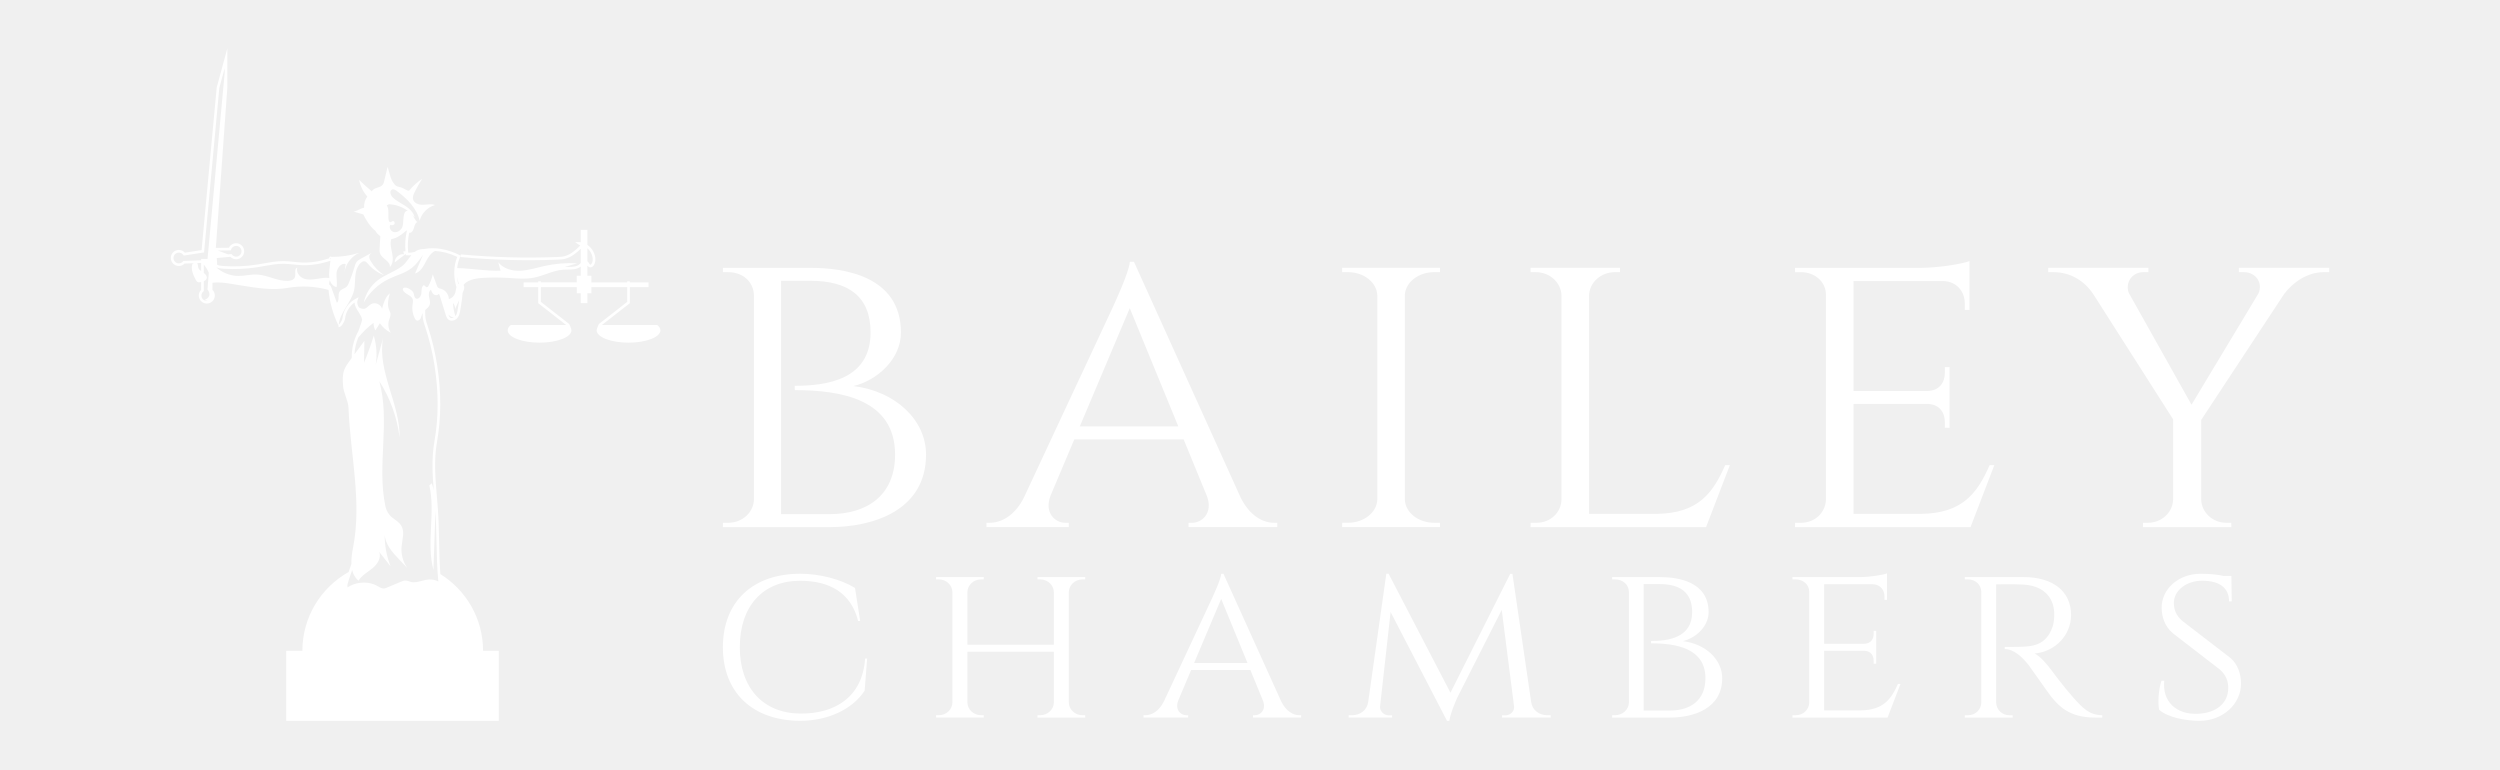
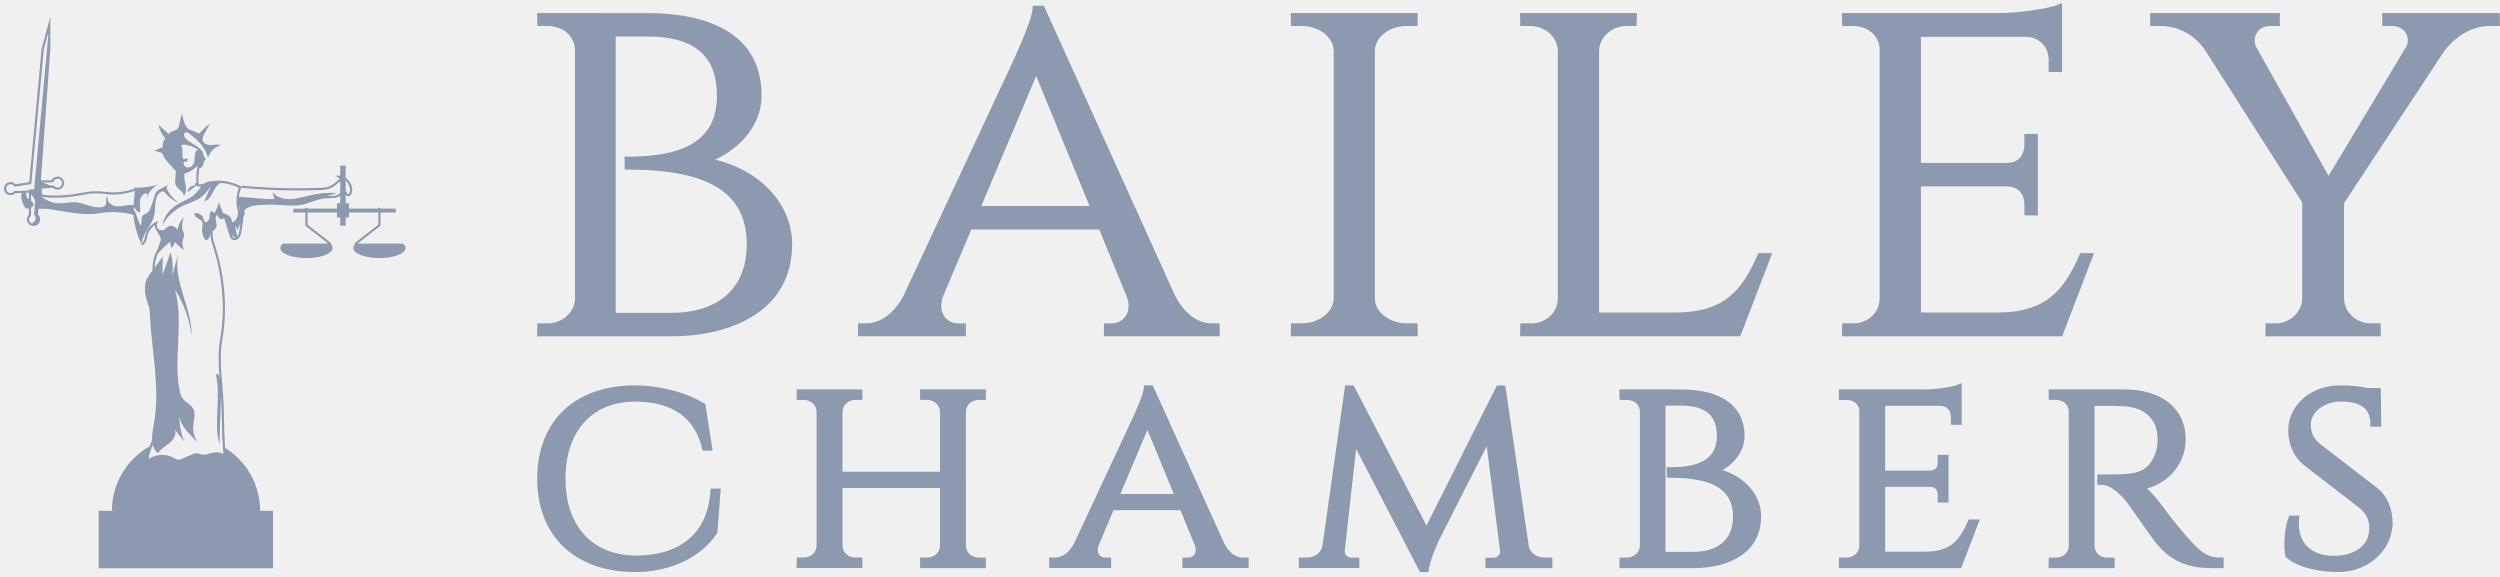
- <svg xmlns="http://www.w3.org/2000/svg" version="1.1" id="Layer_1" x="0px" y="0px" width="325px" height="100px" viewBox="0 0 325 100" enable-background="new 0 0 325 100" xml:space="preserve">
+ <svg xmlns="http://www.w3.org/2000/svg" version="1.1" id="Layer_1" x="0px" y="0px" width="325px" height="75px" viewBox="0 12.5 325 75" enable-background="new 0 12.5 325 75" xml:space="preserve">
  <g>
-     <path fill="#FFFFFF" d="M85.445,42.25H78.25l3.63-2.836v-2.09h2.425v-0.615H81.88V36.57h-0.346v0.139h-4.656v-0.86H76.36v-1.324   c0.074,0.101,0.169,0.194,0.316,0.223c0.299,0.059,0.519-0.205,0.616-0.447c0.222-0.551,0.103-1.243-0.317-1.853   c-0.174-0.252-0.386-0.462-0.615-0.623v-1.938h-0.863v1.598c-0.059-0.006-0.118-0.012-0.176-0.01l-0.565,0.011l0.675,0.437   c-0.559,0.555-1.24,1.185-2.057,1.386c-0.323,0.079-0.672,0.093-0.979,0.104c-4.15,0.16-8.351,0.045-12.485-0.341l-0.032,0.344   c4.149,0.387,8.365,0.502,12.53,0.342c0.324-0.013,0.692-0.026,1.049-0.114c0.818-0.201,1.484-0.765,2.041-1.304v1.847   c-0.011,0.012-0.022,0.023-0.033,0.034l-0.084,0.087c-0.39,0.389-0.989,0.393-1.623,0.397c-0.119,0.001-0.234,0.005-0.35,0.008   c0.54-0.16,1.08-0.321,1.621-0.482c-1.435-0.08-2.881,0.039-4.283,0.354c-1.036,0.232-2.058,0.571-3.119,0.614   c-1.061,0.042-2.206-0.271-2.857-1.108c0.102,0.365,0.203,0.73,0.304,1.096c-1.909,0.069-3.761-0.297-5.644-0.338   c0.06-0.51,0.19-1.003,0.393-1.46l0.066-0.15l-0.146-0.074c-1.552-0.791-3.216-1.066-4.627-0.792   c-0.337-0.001-0.671,0.053-1.003,0.239c-0.067,0.037-0.126,0.084-0.188,0.13c-0.277,0.082-0.568,0.122-0.858,0.11   c-0.098-0.856-0.05-1.74,0.125-2.587c0.094,0.011,0.191-0.003,0.269-0.054c0.229-0.15,0.308-0.442,0.382-0.706   c0.074-0.264,0.185-0.554,0.437-0.662c-0.155,0.066-0.385-0.484-0.679-0.921c0.106,0.11,0.206,0.226,0.299,0.347   c-0.129-0.651-0.661-1.146-1.217-1.508c-0.557-0.362-1.173-0.648-1.644-1.117c-0.281-0.279-0.449-0.842-0.086-1   c0.218-0.096,0.459,0.051,0.649,0.194c1.323,0.995,2.598,2.244,2.948,3.862c0.25-0.969,1.043-1.778,2.007-2.048   c-0.5-0.183-1.051-0.042-1.583-0.031s-1.164-0.204-1.283-0.723c-0.069-0.302,0.061-0.61,0.196-0.889c0.296-0.61,0.63-1.201,1-1.77   c-0.645,0.433-1.225,0.962-1.715,1.563c-0.346-0.025-0.7-0.354-1.036-0.438c-0.638-0.157-0.724-0.165-1.076-0.72   c-0.353-0.555-0.433-1.252-0.67-1.954c-0.15,0.622-0.301,1.245-0.452,1.868c-0.038,0.155-0.078,0.315-0.172,0.444   c-0.338,0.465-1.212,0.349-1.422,0.884c-0.568-0.483-1.123-0.984-1.661-1.501c0.158,0.8,0.53,1.557,1.068,2.169   c-0.31,0.412-0.461,0.941-0.415,1.455c-0.535,0.075-0.836,0.424-1.372,0.498c0.42,0.122,0.84,0.244,1.261,0.365   c0.374,0.765,0.905,1.611,1.588,2.149c0.114,0.253,0.348,0.487,0.63,0.675c-0.031,0.512-0.062,1.022-0.092,1.534   c-0.015,0.243-0.028,0.494,0.057,0.722c0.266,0.709,1.398,1.032,1.269,1.778c0.45-0.448,0.429-1.178,0.306-1.801   c-0.121-0.611-0.306-1.253-0.117-1.844c0.767-0.111,1.414-0.64,2.006-1.149c-0.007,0.041-0.001,0.079,0.011,0.114   c-0.192,0.857-0.249,1.753-0.171,2.63c-0.096-0.025-0.201-0.021-0.29,0.024l0.098,0.351c-0.605-0.104-1.232,0.446-1.209,1.061   c0.476-0.366,0.953-0.731,1.429-1.097c0,0.005,0,0.011,0.001,0.016l0.018,0.138l0.139,0.012c0.191,0.017,0.384,0.009,0.575-0.012   c-0.398,0.476-0.723,1.063-1.235,1.447c-0.961,0.721-2.159,1.074-3.116,1.801c-0.933,0.707-1.597,1.762-1.832,2.908   c0.737-1.322,1.89-2.408,3.254-3.065c1.002-0.483,2.127-0.749,3.001-1.438c0.588-0.465,1.023-1.091,1.448-1.708   c-0.346,0.813-0.692,1.628-1.039,2.442c0.711-0.211,1.099-0.952,1.442-1.61c0.274-0.525,0.64-1.081,1.151-1.323   c0.94,0.05,1.934,0.305,2.894,0.771c-0.485,1.2-0.519,2.606-0.105,3.928c-0.076,0.246-0.081,0.512-0.161,0.758   c-0.124,0.381-0.442,0.692-0.826,0.809c0.003-0.588-0.411-1.154-0.972-1.329c-0.161-0.051-0.342-0.078-0.456-0.201   c-0.063-0.069-0.096-0.159-0.129-0.247c-0.178-0.485-0.355-0.971-0.533-1.456c-0.123,0.573-0.339,1.125-0.629,1.634   c-0.07,0.009-0.135,0.023-0.195,0.043c-0.112-0.092-0.225-0.184-0.337-0.276c-0.331,0.214-0.29,0.694-0.324,1.087   s-0.412,0.858-0.738,0.637c-0.235-0.16-0.176-0.524-0.309-0.775c-0.068-0.129-0.187-0.224-0.301-0.314   c-0.811-0.641-1.54-0.187-0.647,0.444c0.329,0.232,0.768,0.397,0.881,0.784c0.062,0.21,0.006,0.434-0.026,0.649   c-0.091,0.6,0.002,1.226,0.263,1.773c0.064,0.136,0.152,0.277,0.295,0.321c0.203,0.063,0.41-0.106,0.501-0.299   c0.091-0.191,0.113-0.411,0.206-0.602c0.009-0.019,0.022-0.035,0.033-0.053c0.004,0.262,0.016,0.527,0.062,0.792   c0.054,0.308,0.152,0.604,0.248,0.89l0.026,0.077c0.549,1.655,0.962,3.368,1.228,5.09c0.536,3.469,0.528,6.688-0.025,9.843   c-0.368,2.102-0.258,4.23-0.09,6.31c-0.063-0.302-0.14-0.6-0.243-0.893l-0.326,0.272c0.823,3.591-0.418,7.437,0.535,10.994   c0.074-2.164,0.148-4.329,0.223-6.493c0.013-0.39,0.026-0.781,0.03-1.173c0.032,0.463,0.06,0.927,0.077,1.389   c0.029,0.813,0.045,1.628,0.062,2.441c0.036,1.749,0.072,3.555,0.241,5.334c-0.363-0.183-0.771-0.271-1.178-0.254   c-0.347,0.015-0.686,0.104-1.014,0.19c-0.486,0.127-0.946,0.248-1.387,0.125c-0.064-0.017-0.127-0.04-0.19-0.062   c-0.147-0.054-0.301-0.107-0.473-0.113c-0.242-0.008-0.459,0.087-0.637,0.161l-1.923,0.807c-0.375,0.157-0.644,0.007-1.016-0.202   c-0.175-0.098-0.373-0.209-0.599-0.29c-1.101-0.395-2.405-0.232-3.384,0.41c-0.061-0.26,0.032-0.577,0.128-0.863l0.474-1.397   c0.125,0.545,0.377,1.03,0.828,1.392c0.415-0.707,1.189-1.104,1.822-1.625c0.633-0.52,1.174-1.364,0.865-2.123   c0.493,0.627,0.985,1.252,1.478,1.878c-0.525-1.324-0.786-2.753-0.764-4.177c0.046,1.299,0.999,2.363,1.897,3.303   c0.343,0.359,0.687,0.719,1.031,1.078c-0.553-0.794-0.818-1.784-0.736-2.749c0.077-0.91,0.437-1.893-0.01-2.69   c-0.273-0.488-0.79-0.776-1.228-1.125c-0.438-0.349-0.736-0.866-0.854-1.414c-1.145-5.339,0.655-11.036-0.803-16.298   c1.416,2.212,2.326,4.745,2.642,7.353c0.078-4.402-2.92-8.591-2.158-12.927c-0.32,1.117-0.632,2.355-0.952,3.474   c0.204-1.271,0.119-2.586-0.247-3.82c-0.367,1.196-0.792,2.375-1.272,3.53c0.017-0.947,0.034-1.896,0.051-2.843   c-0.43,0.582-0.859,1.164-1.289,1.746c0.037-0.745,0.201-1.483,0.489-2.173c0.582-0.717,1.25-1.362,1.988-1.916   c0.002,0.34,0.081,0.678,0.229,0.983c0.211-0.305,0.409-0.617,0.594-0.938c0.359,0.526,0.855,0.959,1.426,1.242   c-0.309-0.462-0.402-1.062-0.249-1.595c0.088-0.306,0.254-0.609,0.201-0.923c-0.029-0.168-0.119-0.319-0.184-0.477   c-0.277-0.674-0.085-1.438,0.109-2.141c-0.591,0.487-0.822,1.274-1.021,2.014c-0.146-0.565-0.876-0.889-1.394-0.617   c-0.283,0.148-0.48,0.429-0.765,0.575c-0.255,0.13-0.622,0.015-0.849-0.128c-0.176-0.314-0.279-0.61-0.175-0.92l0.139-0.41   l-0.384,0.202c-0.954,0.505-1.613,1.486-1.72,2.56c-0.022,0.221-0.348,0.758-0.465,0.789l-0.027,0.17   c0.072-1.705,1.652-2.988,2.014-4.656c0.138-0.633,0.092-1.291,0.165-1.935c0.073-0.645,0.299-1.321,0.829-1.694   c0.082-0.058,0.172-0.108,0.271-0.115c0.23-0.018,0.407,0.188,0.556,0.364c0.557,0.659,1.288,1.17,2.098,1.465   c-0.713-0.462-1.317-1.091-1.751-1.821C48.093,33.776,47.99,33.57,48,33.353c0.009-0.185,0.127-0.372,0.295-0.429l-0.131,0.024   c-0.398,0.218-0.797,0.435-1.195,0.651c-0.22,0.12-0.446,0.244-0.6,0.441c-0.15,0.193-0.217,0.437-0.285,0.671   c-0.205,0.71-0.452,1.408-0.74,2.09c-0.065,0.154-0.135,0.312-0.25,0.434c-0.264,0.278-0.724,0.329-0.938,0.646   c-0.293,0.436,0.03,1.14-0.357,1.493c-0.241-0.665-0.483-1.331-0.724-1.997c-0.057-0.155-0.148-0.332-0.287-0.393   c0-0.192,0.025-0.383,0.08-0.567c0.133,0.427,0.451,0.817,0.886,0.906c0.125-0.61-0.063-1.244,0.001-1.863   c0.063-0.62,0.578-1.297,1.181-1.142c-0.052,0.366-0.104,0.732-0.155,1.098c0.151-1.104,0.911-2.107,1.933-2.553   c-1.167,0.363-2.39,0.54-3.611,0.531c-0.008-0.004-0.015-0.01-0.023-0.013c-0.022-0.009-0.045-0.013-0.067-0.015   c0.004-0.035,0.008-0.069,0.012-0.104l-0.042,0.104c-0.068,0.001-0.132,0.025-0.174,0.074l-0.012,0.14   c-1.224,0.404-2.409,0.587-3.517,0.547c-0.362-0.013-0.732-0.051-1.089-0.088c-0.443-0.045-0.9-0.093-1.357-0.095h-0.038   c-0.846,0-1.688,0.151-2.501,0.298c-0.287,0.052-0.573,0.104-0.859,0.148c-1.429,0.226-2.886,0.292-4.331,0.199   c-0.297-0.02-0.604-0.052-0.873-0.162l-0.05-0.883l1.766-0.16c0.197,0.206,0.466,0.322,0.75,0.322c0.576,0,1.045-0.468,1.045-1.044   s-0.469-1.045-1.045-1.045c-0.401,0-0.764,0.232-0.937,0.59l-1.701,0.019l1.494-20.848v-5.09l-1.381,5.074l-1.966,21.149   l-2.173,0.336c-0.197-0.226-0.483-0.357-0.784-0.357c-0.576,0-1.045,0.47-1.045,1.045c0,0.577,0.469,1.045,1.045,1.045   c0.281,0,0.548-0.115,0.745-0.317l1.049-0.041l-0.038,0.07h0.019c0.009-0.023,0.018-0.048,0.028-0.07l0.086-0.004   c-0.014,0.021-0.021,0.046-0.018,0.074h-0.096c-0.26,0.662,0.079,1.437,0.423,2.084c0.053,0.099,0.109,0.202,0.203,0.265   c0.144,0.096,0.328,0.068,0.499,0.024v1.014c-0.198,0.196-0.31,0.461-0.31,0.737c0,0.576,0.469,1.045,1.045,1.045   s1.044-0.469,1.044-1.045c0-0.276-0.112-0.541-0.31-0.737v-0.918c0.879-0.121,1.792,0.029,2.676,0.178   c0.157,0.026,0.314,0.052,0.47,0.077l0.673,0.107c1.956,0.318,3.979,0.647,5.933,0.306c1.766-0.309,3.612-0.219,5.339,0.258   c0.146,1.619,0.592,3.211,1.312,4.668l-0.027,0.17c0.097,0.016,0.195-0.016,0.294-0.093c0.276-0.213,0.546-0.768,0.569-1.002   c0.082-0.828,0.554-1.618,1.233-2.101c0.012,0.431,0.264,0.826,0.51,1.211c0.21,0.329,0.421,0.668,0.475,1.016   c-0.026,0.161-0.078,0.322-0.132,0.477c-0.118,0.338-0.235,0.675-0.353,1.012c-0.022,0.041-0.045,0.081-0.067,0.122   c-0.553,1.031-0.822,2.2-0.795,3.366c-0.077,0.104-0.154,0.208-0.23,0.313c-0.293,0.396-0.59,0.802-0.758,1.267   c-0.23,0.64-0.196,1.341-0.146,2.02c0.077,1.02,0.673,1.906,0.712,2.928c0.234,6.026,1.755,12.121,0.605,18.041   c-0.136,0.702-0.256,1.476-0.23,2.202l-0.358,1.056c-3.586,2.011-6.014,5.842-6.014,10.245h-2.1v9.104h27.634v-9.104h-2.044   c0-4.213-2.222-7.901-5.553-9.974c-0.104-1.468-0.137-2.946-0.166-4.388c-0.017-0.815-0.033-1.632-0.063-2.446   c-0.039-1.067-0.13-2.145-0.219-3.185c-0.2-2.35-0.407-4.779,0.009-7.15c0.56-3.192,0.568-6.448,0.026-9.955   c-0.269-1.74-0.687-3.473-1.242-5.146l-0.025-0.077c-0.092-0.273-0.187-0.558-0.235-0.84c-0.056-0.317-0.057-0.652-0.059-0.977   l0-0.155c0.238-0.215,0.498-0.413,0.592-0.712c0.102-0.324-0.022-0.67-0.088-1.004c-0.066-0.333-0.041-0.743,0.247-0.924   c0.083,0.222,0.175,0.456,0.363,0.601c0.189,0.144,0.506,0.145,0.627-0.06c0.036,0.021,0.068,0.045,0.101,0.069   c0.025,0.066,0.049,0.135,0.07,0.203l0.757,2.44c0.06,0.192,0.141,0.455,0.353,0.621c0.35,0.274,0.877,0.125,1.148-0.187   c0.259-0.297,0.338-0.688,0.392-1.032c0.025-0.158,0.051-0.316,0.077-0.475c0.096-0.575,0.191-1.165,0.219-1.762   c0.006-0.012,0.011-0.024,0.017-0.036c0.104-0.222,0.211-0.453,0.206-0.697c-0.002-0.111-0.037-0.224-0.094-0.319   c0.424-0.537,1.241-0.837,2.486-0.911c1.057-0.063,2.127-0.063,3.183-0.003c0.187,0.01,0.374,0.022,0.561,0.035   c0.924,0.062,1.879,0.125,2.812-0.044c0.596-0.107,1.174-0.309,1.734-0.503c0.759-0.264,1.477-0.514,2.241-0.555   c0.157-0.009,0.32-0.01,0.483-0.011c0.62-0.005,1.257-0.015,1.737-0.393v1.192h-0.518v0.86h-4.664V36.57H69.97v0.139h-1.9v0.615   h1.9v2.09l3.63,2.836h-7.195c-0.259,0.209-0.408,0.443-0.408,0.69c0,0.888,1.856,1.606,4.146,1.606   c2.289,0,4.145-0.719,4.145-1.606c0-0.247-0.301-0.827-0.301-0.827l-3.671-2.868v-1.921h4.664v0.798h0.518v1.288h0.863v-1.288   h0.519v-0.798h4.656v1.921l-3.671,2.868c0,0-0.301,0.58-0.301,0.827c0,0.888,1.856,1.606,4.146,1.606   c2.289,0,4.145-0.719,4.145-1.606C85.852,42.693,85.703,42.459,85.445,42.25 M50.091,31.011c0.095,0.03,0.189,0.053,0.281,0.069   C50.277,31.077,50.18,31.053,50.091,31.011 M52.786,27.462c-0.492,0.264-0.243,1.662-0.527,2.152   c-0.209,0.361-0.623,0.634-1.033,0.559c-0.411-0.074-0.71-0.593-0.481-0.942c0.176,0.072,0.409,0.059,0.522-0.095   c0.114-0.153-0.011-0.434-0.199-0.397c-0.121,0.023-0.209,0.158-0.333,0.148c-0.119-0.01-0.181-0.144-0.204-0.261   c-0.131-0.641,0.112-1.43-0.257-1.919c0.137-0.099,0.267-0.158,0.374-0.152c0.854,0.046,1.684,0.359,2.373,0.864   C52.944,27.408,52.866,27.419,52.786,27.462 M42.964,33.575l0.023,0.02c-0.004,0.038-0.008,0.075-0.013,0.112   c-0.005,0-0.01,0.001-0.015-0.001c-0.036-0.014-0.063-0.048-0.073-0.087L42.964,33.575z M33.489,34.733   c0.289-0.045,0.578-0.098,0.867-0.149c0.811-0.146,1.654-0.299,2.476-0.293c0.44,0.003,0.889,0.049,1.324,0.094   c0.363,0.037,0.739,0.076,1.112,0.09c1.168,0.04,2.406-0.152,3.686-0.58c-0.04,0.354-0.08,0.706-0.121,1.06   c-0.044,0.394-0.082,0.796-0.022,1.185c-0.531-0.079-1.077,0.027-1.61,0.115c-0.584,0.097-1.204,0.165-1.751-0.059   c-0.548-0.225-0.98-0.838-0.803-1.402c-0.449,0.13-0.14,0.84-0.321,1.271c-0.133,0.316-0.523,0.429-0.866,0.446   c-1.382,0.068-2.669-0.758-4.051-0.822c-0.799-0.037-1.59,0.183-2.39,0.183c-0.949,0-1.872-0.328-2.632-0.89   c-0.091-0.067-0.177-0.144-0.261-0.223c0.308,0.122,0.64,0.158,0.958,0.179C30.553,35.03,32.035,34.963,33.489,34.733    M36.975,37.137c-0.204,0.027-0.409,0.049-0.615,0.063C36.565,37.178,36.771,37.157,36.975,37.137 M30,32.553l0.04-0.115   c0.098-0.282,0.362-0.472,0.658-0.472c0.386,0,0.7,0.313,0.7,0.699s-0.314,0.699-0.7,0.699c-0.211,0-0.409-0.097-0.544-0.266   l-0.058-0.073l-0.45,0.041l-1.324-0.495L30,32.553z M23.832,33.926l-0.049,0.059c-0.135,0.161-0.329,0.253-0.533,0.253   c-0.386,0-0.699-0.313-0.699-0.699s0.313-0.699,0.699-0.699c0.226,0,0.439,0.111,0.57,0.297l0.062,0.088l2.645-0.408l1.985-21.389   l0.697-2.556v0.582l-2.23,24.208h-0.83v0.175L23.832,33.926z M25.781,34.81c-0.063-0.188-0.027-0.408-0.129-0.579   c-0.006-0.011-0.018-0.02-0.028-0.028l0.525-0.021v1.063C25.987,35.129,25.842,34.996,25.781,34.81 M26.185,38.419   c0-0.202,0.09-0.396,0.249-0.53l0.061-0.052v-1.281c0.167-0.072,0.313-0.176,0.368-0.343c0.092-0.279-0.126-0.555-0.368-0.733   v-1.082c0.257,0.31,0.489,0.676,0.649,1.057l-0.171,2.177c0.752,0.982-0.393,1.36-0.393,1.36c0.175,0.067,0.317,0.101,0.439,0.113   c-0.044,0.009-0.089,0.014-0.136,0.014C26.499,39.118,26.185,38.805,26.185,38.419 M59.648,36.885   c-0.024,0.016-0.047,0.032-0.07,0.051c-0.081-0.314-0.134-0.631-0.162-0.948c0.042,0.235,0.102,0.471,0.158,0.692   C59.592,36.748,59.614,36.822,59.648,36.885 M58.507,41.275c-0.102-0.079-0.159-0.216-0.211-0.376   c0.187,0.208,0.438,0.356,0.7,0.377C58.835,41.36,58.642,41.381,58.507,41.275 M59.571,39.799   c-0.026,0.158-0.052,0.317-0.078,0.477c-0.044,0.283-0.11,0.6-0.289,0.825c-0.186-0.552-0.294-1.129-0.313-1.711   c0.192,0.209,0.29,0.504,0.259,0.786c0.181-0.384,0.362-0.769,0.543-1.152C59.657,39.278,59.615,39.536,59.571,39.799    M76.69,32.644c0.349,0.506,0.457,1.091,0.281,1.527c-0.052,0.128-0.152,0.25-0.231,0.236c-0.056-0.01-0.104-0.082-0.171-0.19   c-0.054-0.085-0.118-0.184-0.209-0.258v-1.692C76.479,32.376,76.592,32.501,76.69,32.644" />
+     <path fill="#8D99AE" d="M52.387,44.167h-5.901l2.978-2.326v-1.714h1.988v-0.505h-1.988v-0.113h-0.283v0.113h-3.819v-0.705h-0.426   v-1.085c0.061,0.082,0.138,0.157,0.259,0.182c0.245,0.049,0.425-0.168,0.505-0.366c0.182-0.452,0.084-1.02-0.26-1.52   c-0.143-0.207-0.316-0.38-0.504-0.513v-1.588h-0.707v1.311c-0.048-0.006-0.097-0.01-0.145-0.009l-0.464,0.009l0.554,0.359   c-0.458,0.455-1.017,0.971-1.687,1.136c-0.265,0.065-0.551,0.077-0.804,0.086c-3.404,0.131-6.849,0.037-10.239-0.279l-0.027,0.281   c3.403,0.317,6.861,0.412,10.277,0.281c0.265-0.011,0.567-0.022,0.861-0.093c0.67-0.165,1.217-0.63,1.673-1.07v1.515   c-0.009,0.009-0.018,0.019-0.027,0.027l-0.069,0.072c-0.318,0.318-0.811,0.322-1.331,0.325c-0.098,0-0.191,0.004-0.287,0.007   c0.443-0.133,0.885-0.263,1.329-0.396c-1.177-0.064-2.363,0.032-3.512,0.291c-0.85,0.189-1.688,0.469-2.558,0.505   c-0.872,0.034-1.811-0.224-2.344-0.91c0.084,0.3,0.167,0.598,0.25,0.899c-1.565,0.057-3.085-0.243-4.629-0.277   c0.05-0.419,0.157-0.823,0.323-1.198l0.053-0.122l-0.12-0.061c-1.272-0.649-2.637-0.873-3.793-0.65   c-0.278,0-0.552,0.044-0.824,0.196c-0.055,0.03-0.103,0.069-0.154,0.106c-0.227,0.068-0.466,0.101-0.704,0.09   c-0.08-0.701-0.041-1.427,0.102-2.12c0.079,0.008,0.157-0.004,0.221-0.046c0.188-0.124,0.253-0.361,0.314-0.578   c0.061-0.217,0.151-0.454,0.357-0.543c-0.126,0.054-0.315-0.396-0.557-0.755c0.087,0.09,0.169,0.185,0.245,0.285   c-0.106-0.535-0.542-0.941-0.998-1.239c-0.457-0.296-0.962-0.529-1.348-0.914c-0.23-0.229-0.368-0.691-0.07-0.821   c0.178-0.079,0.375,0.042,0.531,0.16c1.085,0.814,2.131,1.84,2.418,3.167c0.205-0.796,0.854-1.458,1.646-1.68   c-0.41-0.15-0.862-0.035-1.299-0.025c-0.437,0.009-0.955-0.168-1.052-0.593c-0.058-0.248,0.05-0.501,0.16-0.73   c0.243-0.5,0.517-0.984,0.82-1.451c-0.529,0.355-1.004,0.789-1.405,1.282c-0.285-0.02-0.574-0.29-0.85-0.358   c-0.523-0.13-0.594-0.136-0.883-0.591c-0.289-0.455-0.354-1.027-0.549-1.604c-0.123,0.511-0.247,1.022-0.371,1.533   c-0.031,0.126-0.064,0.258-0.141,0.363c-0.277,0.381-0.994,0.287-1.167,0.726c-0.465-0.397-0.921-0.808-1.361-1.231   c0.129,0.656,0.435,1.276,0.876,1.779c-0.255,0.338-0.378,0.771-0.34,1.193c-0.44,0.061-0.686,0.348-1.125,0.408   c0.345,0.1,0.688,0.2,1.034,0.299c0.307,0.627,0.743,1.321,1.303,1.764c0.093,0.206,0.285,0.398,0.516,0.553   c-0.025,0.42-0.05,0.838-0.075,1.259c-0.012,0.198-0.022,0.405,0.048,0.592c0.217,0.581,1.146,0.847,1.04,1.458   c0.37-0.366,0.353-0.966,0.251-1.478c-0.1-0.499-0.251-1.027-0.095-1.512c0.628-0.092,1.159-0.525,1.645-0.942   c-0.006,0.033-0.001,0.066,0.008,0.093c-0.157,0.704-0.203,1.438-0.14,2.157c-0.078-0.021-0.164-0.018-0.237,0.021l0.081,0.288   c-0.496-0.086-1.01,0.366-0.992,0.869c0.391-0.3,0.782-0.601,1.173-0.9c0,0.004,0,0.011,0.001,0.014l0.015,0.113l0.113,0.01   c0.158,0.014,0.316,0.007,0.472-0.01c-0.326,0.39-0.592,0.873-1.013,1.188c-0.788,0.591-1.77,0.881-2.555,1.478   c-0.765,0.578-1.31,1.445-1.502,2.384c0.604-1.084,1.55-1.975,2.668-2.514c0.822-0.396,1.745-0.613,2.461-1.18   c0.482-0.381,0.839-0.895,1.188-1.4c-0.286,0.668-0.568,1.335-0.852,2.003c0.582-0.173,0.901-0.781,1.181-1.32   c0.226-0.432,0.525-0.886,0.945-1.084c0.771,0.04,1.586,0.249,2.374,0.632c-0.398,0.982-0.425,2.137-0.087,3.221   c-0.062,0.202-0.066,0.419-0.131,0.621c-0.102,0.313-0.363,0.568-0.678,0.664c0.002-0.481-0.337-0.946-0.796-1.09   c-0.133-0.04-0.28-0.063-0.375-0.164c-0.052-0.058-0.078-0.131-0.105-0.203c-0.146-0.398-0.292-0.796-0.438-1.194   c-0.101,0.471-0.278,0.923-0.516,1.34c-0.058,0.008-0.11,0.019-0.161,0.036c-0.091-0.076-0.184-0.152-0.275-0.228   c-0.272,0.176-0.238,0.569-0.267,0.894c-0.027,0.321-0.337,0.701-0.605,0.521c-0.193-0.131-0.145-0.431-0.253-0.636   c-0.056-0.106-0.153-0.184-0.247-0.259c-0.665-0.524-1.264-0.153-0.532,0.365c0.27,0.19,0.631,0.326,0.724,0.643   c0.05,0.173,0.005,0.356-0.021,0.532c-0.075,0.492,0.001,1.007,0.215,1.454c0.052,0.112,0.124,0.228,0.241,0.264   c0.167,0.053,0.336-0.088,0.411-0.246c0.075-0.156,0.092-0.336,0.168-0.493c0.009-0.016,0.019-0.029,0.027-0.043   c0.004,0.214,0.015,0.432,0.051,0.649c0.044,0.252,0.125,0.496,0.203,0.729l0.022,0.064c0.45,1.356,0.789,2.761,1.007,4.174   c0.439,2.845,0.433,5.485-0.021,8.071c-0.301,1.725-0.212,3.471-0.073,5.176c-0.053-0.246-0.114-0.491-0.2-0.732l-0.268,0.225   c0.675,2.944-0.342,6.099,0.439,9.016c0.061-1.774,0.122-3.55,0.182-5.324c0.012-0.32,0.021-0.641,0.025-0.963   c0.026,0.38,0.05,0.76,0.063,1.139c0.025,0.668,0.037,1.336,0.052,2.002c0.028,1.436,0.059,2.916,0.196,4.375   c-0.297-0.15-0.631-0.222-0.965-0.207c-0.285,0.013-0.562,0.084-0.832,0.154c-0.398,0.104-0.776,0.204-1.137,0.103   c-0.052-0.014-0.104-0.031-0.156-0.051c-0.121-0.044-0.247-0.087-0.389-0.092c-0.197-0.007-0.377,0.071-0.522,0.131l-1.577,0.662   c-0.308,0.13-0.528,0.006-0.833-0.165c-0.144-0.08-0.307-0.171-0.492-0.237c-0.902-0.325-1.972-0.19-2.775,0.335   c-0.05-0.213,0.026-0.473,0.104-0.708l0.39-1.146c0.103,0.447,0.309,0.846,0.679,1.143c0.34-0.58,0.975-0.905,1.494-1.332   c0.52-0.428,0.962-1.119,0.709-1.741c0.404,0.514,0.808,1.025,1.212,1.539c-0.431-1.086-0.646-2.257-0.626-3.425   c0.037,1.064,0.819,1.938,1.556,2.708c0.282,0.295,0.563,0.59,0.845,0.884c-0.453-0.651-0.67-1.463-0.603-2.254   c0.062-0.747,0.358-1.552-0.009-2.206c-0.224-0.4-0.648-0.637-1.007-0.924c-0.359-0.285-0.604-0.709-0.7-1.158   c-0.939-4.381,0.537-9.052-0.659-13.368c1.162,1.814,1.908,3.892,2.167,6.031c0.063-3.611-2.395-7.047-1.77-10.603   c-0.263,0.915-0.518,1.933-0.781,2.849c0.168-1.042,0.098-2.12-0.203-3.132c-0.301,0.98-0.649,1.947-1.044,2.895   c0.015-0.776,0.029-1.556,0.043-2.331c-0.353,0.476-0.705,0.954-1.058,1.432c0.031-0.61,0.166-1.216,0.4-1.781   c0.478-0.588,1.026-1.118,1.631-1.57c0.002,0.277,0.066,0.554,0.189,0.806c0.172-0.252,0.334-0.507,0.486-0.77   c0.295,0.43,0.702,0.786,1.17,1.018c-0.253-0.38-0.33-0.871-0.203-1.308c0.071-0.252,0.208-0.501,0.164-0.757   c-0.024-0.139-0.098-0.263-0.15-0.393c-0.229-0.553-0.07-1.179,0.088-1.756c-0.484,0.399-0.674,1.045-0.836,1.653   c-0.121-0.465-0.718-0.73-1.144-0.507c-0.233,0.121-0.394,0.352-0.627,0.472c-0.209,0.105-0.51,0.012-0.695-0.106   c-0.146-0.257-0.229-0.498-0.146-0.753l0.115-0.337l-0.315,0.165c-0.782,0.415-1.322,1.22-1.411,2.1   c-0.017,0.182-0.284,0.622-0.38,0.647l-0.023,0.14c0.06-1.397,1.355-2.45,1.652-3.817c0.113-0.521,0.075-1.06,0.135-1.588   c0.06-0.529,0.245-1.084,0.68-1.389c0.067-0.048,0.142-0.09,0.222-0.095c0.189-0.016,0.334,0.154,0.455,0.298   c0.458,0.541,1.057,0.96,1.721,1.202c-0.584-0.379-1.081-0.896-1.436-1.495c-0.093-0.155-0.177-0.324-0.169-0.502   c0.007-0.151,0.105-0.306,0.241-0.353l-0.107,0.021c-0.327,0.18-0.654,0.356-0.98,0.535c-0.18,0.098-0.366,0.198-0.491,0.361   c-0.124,0.157-0.179,0.357-0.234,0.551c-0.168,0.582-0.371,1.153-0.607,1.713c-0.053,0.127-0.111,0.256-0.206,0.355   c-0.216,0.23-0.593,0.271-0.769,0.53c-0.241,0.357,0.024,0.936-0.293,1.225c-0.198-0.546-0.396-1.092-0.594-1.639   c-0.046-0.125-0.121-0.271-0.235-0.321c0-0.157,0.021-0.314,0.067-0.465c0.108,0.35,0.369,0.67,0.726,0.743   c0.102-0.501-0.052-1.021,0.001-1.529c0.051-0.507,0.473-1.063,0.967-0.936c-0.041,0.3-0.084,0.6-0.126,0.9   c0.125-0.904,0.747-1.729,1.585-2.093c-0.957,0.296-1.96,0.441-2.962,0.435c-0.006-0.003-0.012-0.009-0.018-0.01   c-0.019-0.008-0.037-0.012-0.056-0.013c0.003-0.029,0.007-0.058,0.009-0.086l-0.034,0.086c-0.055,0-0.108,0.02-0.141,0.06   l-0.011,0.115c-1.003,0.332-1.975,0.481-2.884,0.449c-0.296-0.011-0.601-0.042-0.893-0.072c-0.364-0.037-0.738-0.078-1.113-0.078   h-0.032c-0.693,0-1.385,0.123-2.05,0.244c-0.236,0.043-0.471,0.086-0.705,0.122c-1.172,0.185-2.367,0.238-3.552,0.162   c-0.244-0.017-0.496-0.042-0.717-0.133l-0.041-0.724l1.449-0.132c0.16,0.169,0.381,0.265,0.616,0.265   c0.472,0,0.856-0.385,0.856-0.855c0-0.474-0.385-0.857-0.856-0.857c-0.33,0-0.628,0.189-0.77,0.484l-1.395,0.015l1.226-17.099   v-4.175l-1.133,4.161L3.803,36.179l-1.782,0.276c-0.162-0.187-0.397-0.293-0.643-0.293c-0.473,0-0.857,0.385-0.857,0.856   c0,0.473,0.384,0.857,0.857,0.857c0.23,0,0.449-0.094,0.611-0.26l0.86-0.033L2.817,37.64h0.016c0.008-0.019,0.016-0.04,0.024-0.057   l0.07-0.005c-0.011,0.018-0.017,0.038-0.014,0.062h-0.08c-0.212,0.542,0.065,1.179,0.348,1.71c0.043,0.08,0.089,0.165,0.166,0.217   c0.119,0.078,0.27,0.056,0.41,0.02v0.832c-0.163,0.16-0.254,0.378-0.254,0.604c0,0.473,0.384,0.856,0.857,0.856   s0.855-0.384,0.855-0.856c0-0.227-0.091-0.444-0.253-0.604v-0.753c0.72-0.099,1.469,0.023,2.194,0.146   c0.129,0.021,0.258,0.041,0.385,0.063l0.553,0.087c1.604,0.262,3.263,0.531,4.866,0.251c1.449-0.253,2.962-0.18,4.378,0.214   c0.12,1.327,0.486,2.632,1.076,3.827l-0.021,0.14c0.08,0.013,0.159-0.013,0.242-0.078c0.226-0.175,0.448-0.628,0.465-0.821   c0.068-0.679,0.455-1.325,1.012-1.723c0.011,0.354,0.216,0.678,0.418,0.993c0.172,0.271,0.346,0.549,0.39,0.834   c-0.021,0.132-0.064,0.264-0.108,0.391c-0.096,0.277-0.193,0.555-0.291,0.831c-0.017,0.033-0.037,0.065-0.054,0.1   c-0.453,0.845-0.674,1.804-0.653,2.76c-0.063,0.085-0.125,0.17-0.188,0.257c-0.24,0.325-0.483,0.658-0.622,1.039   c-0.189,0.524-0.161,1.101-0.12,1.657c0.063,0.836,0.551,1.563,0.583,2.4c0.192,4.943,1.439,9.941,0.497,14.796   c-0.112,0.578-0.209,1.212-0.189,1.809l-0.293,0.864c-2.941,1.65-4.932,4.791-4.932,8.404h-1.722v7.466h22.664v-7.466h-1.675   c0-3.456-1.822-6.48-4.555-8.182c-0.085-1.203-0.113-2.416-0.137-3.599c-0.014-0.669-0.026-1.339-0.051-2.007   c-0.032-0.874-0.107-1.759-0.18-2.611c-0.164-1.929-0.334-3.92,0.008-5.864c0.46-2.619,0.465-5.288,0.021-8.164   c-0.222-1.427-0.563-2.849-1.019-4.22l-0.021-0.064c-0.075-0.224-0.153-0.457-0.193-0.689c-0.046-0.26-0.046-0.534-0.049-0.802   v-0.126c0.196-0.176,0.409-0.339,0.486-0.584c0.084-0.267-0.018-0.55-0.073-0.824c-0.053-0.272-0.033-0.608,0.204-0.757   c0.067,0.182,0.144,0.375,0.297,0.493c0.156,0.118,0.415,0.119,0.515-0.05c0.03,0.018,0.056,0.037,0.083,0.057   c0.021,0.054,0.041,0.111,0.058,0.167l0.62,2.001c0.05,0.157,0.117,0.373,0.29,0.509c0.287,0.227,0.719,0.103,0.941-0.154   c0.213-0.241,0.277-0.563,0.322-0.846c0.021-0.13,0.042-0.259,0.063-0.39c0.079-0.471,0.156-0.954,0.18-1.445   c0.004-0.009,0.008-0.019,0.013-0.028c0.087-0.183,0.174-0.371,0.17-0.571c-0.002-0.092-0.031-0.185-0.077-0.263   c0.347-0.439,1.017-0.687,2.04-0.747c0.866-0.051,1.743-0.051,2.61-0.001c0.153,0.007,0.306,0.017,0.46,0.028   c0.758,0.05,1.541,0.102,2.306-0.037c0.489-0.089,0.962-0.252,1.423-0.413c0.623-0.216,1.211-0.421,1.837-0.455   c0.13-0.008,0.263-0.008,0.397-0.008c0.509-0.005,1.03-0.012,1.425-0.323v0.979h-0.426v0.705h-3.825v-0.11h-0.283v0.113h-1.558   v0.505h1.558v1.714l2.977,2.326h-5.901c-0.212,0.171-0.334,0.363-0.334,0.565c0,0.729,1.521,1.316,3.4,1.316   c1.876,0,3.399-0.589,3.399-1.316c0-0.202-0.247-0.678-0.247-0.678l-3.011-2.354v-1.574h3.825v0.653h0.426v1.057h0.707V40.78h0.427   v-0.653h3.819v1.574l-3.011,2.354c0,0-0.247,0.476-0.247,0.678c0,0.729,1.523,1.316,3.4,1.316c1.878,0,3.399-0.589,3.399-1.316   C52.721,44.53,52.599,44.338,52.387,44.167 M23.392,34.948c0.077,0.024,0.154,0.044,0.23,0.058   C23.544,35.003,23.465,34.982,23.392,34.948 M25.602,32.038c-0.403,0.217-0.199,1.362-0.432,1.766   c-0.171,0.295-0.511,0.52-0.847,0.458c-0.338-0.062-0.583-0.486-0.395-0.772c0.145,0.06,0.335,0.048,0.428-0.078   c0.094-0.126-0.008-0.356-0.163-0.325c-0.1,0.019-0.172,0.128-0.273,0.12c-0.098-0.007-0.148-0.118-0.167-0.213   c-0.107-0.526,0.091-1.175-0.21-1.574c0.113-0.081,0.219-0.13,0.307-0.125c0.7,0.039,1.381,0.295,1.945,0.709   C25.731,31.993,25.668,32.003,25.602,32.038 M17.547,37.052l0.018,0.016c-0.003,0.032-0.006,0.063-0.011,0.093   c-0.003,0-0.007,0.001-0.012-0.001c-0.03-0.013-0.053-0.039-0.06-0.071L17.547,37.052z M9.775,38.001   c0.237-0.037,0.474-0.08,0.71-0.121c0.666-0.121,1.357-0.245,2.031-0.24c0.361,0.002,0.73,0.04,1.085,0.076   c0.299,0.03,0.608,0.063,0.913,0.073c0.958,0.034,1.973-0.123,3.023-0.476c-0.033,0.291-0.065,0.58-0.1,0.87   c-0.035,0.323-0.066,0.652-0.018,0.972c-0.436-0.065-0.883,0.021-1.32,0.094c-0.479,0.081-0.988,0.136-1.436-0.048   c-0.45-0.185-0.804-0.688-0.659-1.149c-0.368,0.105-0.114,0.688-0.262,1.042c-0.11,0.26-0.43,0.353-0.71,0.366   c-1.134,0.057-2.189-0.621-3.323-0.674c-0.656-0.031-1.304,0.149-1.96,0.149c-0.778,0-1.535-0.27-2.16-0.73   c-0.074-0.055-0.144-0.118-0.212-0.183c0.252,0.101,0.524,0.13,0.786,0.146C7.367,38.246,8.583,38.189,9.775,38.001 M12.635,39.974   c-0.167,0.021-0.336,0.039-0.505,0.051C12.299,40.007,12.467,39.99,12.635,39.974 M6.914,36.213l0.032-0.094   c0.081-0.23,0.297-0.388,0.541-0.388c0.316,0,0.573,0.258,0.573,0.574s-0.257,0.573-0.573,0.573c-0.175,0-0.337-0.079-0.447-0.219   l-0.048-0.06l-0.369,0.034l-1.086-0.407L6.914,36.213z M1.855,37.34l-0.04,0.048c-0.111,0.133-0.27,0.207-0.437,0.207   c-0.317,0-0.574-0.257-0.574-0.572c0-0.317,0.257-0.574,0.574-0.574c0.184,0,0.359,0.092,0.467,0.243l0.051,0.073l2.169-0.336   l1.628-17.541l0.572-2.097v0.479L4.436,37.123H3.756v0.144L1.855,37.34z M3.453,38.064c-0.051-0.154-0.021-0.333-0.106-0.476   c-0.005-0.008-0.014-0.015-0.022-0.022l0.43-0.018v0.872C3.622,38.326,3.503,38.217,3.453,38.064 M3.785,41.024   c0-0.165,0.074-0.325,0.205-0.436l0.05-0.042v-1.051c0.137-0.059,0.257-0.145,0.302-0.281c0.076-0.229-0.104-0.455-0.302-0.6   v-0.888c0.21,0.254,0.401,0.553,0.532,0.866l-0.14,1.785c0.616,0.806-0.322,1.116-0.322,1.116c0.143,0.055,0.259,0.082,0.359,0.093   C4.433,41.595,4.396,41.6,4.358,41.6C4.043,41.599,3.785,41.342,3.785,41.024 M31.229,39.767c-0.019,0.012-0.038,0.026-0.056,0.042   c-0.067-0.258-0.111-0.519-0.133-0.777c0.034,0.192,0.083,0.386,0.129,0.567C31.184,39.653,31.201,39.716,31.229,39.767    M30.294,43.367c-0.083-0.065-0.13-0.178-0.172-0.31c0.151,0.173,0.359,0.293,0.574,0.31   C30.564,43.435,30.404,43.453,30.294,43.367 M31.166,42.157c-0.02,0.129-0.042,0.261-0.063,0.39   c-0.036,0.232-0.09,0.493-0.238,0.679c-0.152-0.455-0.24-0.928-0.257-1.404c0.158,0.172,0.238,0.414,0.213,0.645   c0.148-0.315,0.297-0.631,0.444-0.945C31.238,41.729,31.203,41.94,31.166,42.157 M45.206,36.289   c0.288,0.414,0.375,0.894,0.232,1.252c-0.043,0.104-0.126,0.203-0.189,0.193c-0.047-0.009-0.087-0.068-0.142-0.156   c-0.044-0.07-0.096-0.15-0.171-0.211V35.98C45.034,36.067,45.127,36.172,45.206,36.289" />
    <g>
-       <g>
-         <path fill="#FFFFFF" d="M105.435,34.824c4.036,0,11.687,0.939,11.687,8.406c0,3.468-3.098,6.222-6.175,6.958     c5.441,0.664,9.439,4.391,9.439,8.905c0,7.326-6.972,9.432-12.506,9.432H93.975l0.009-0.562h0.664     c1.89,0,3.313-1.367,3.365-3.031V38.396c-0.058-1.82-1.479-3.016-3.365-3.016h-0.663l-0.009-0.559L105.435,34.824z      M107.842,66.839c4.839,0,8.518-2.392,8.518-7.746c0-7.175-6.986-8.376-13.037-8.376l-0.013-0.563     c4.088,0,9.864-0.757,9.864-6.929c0-4.705-2.891-6.721-7.813-6.721h-3.82V66.84L107.842,66.839z" />
-         <path fill="#FFFFFF" d="M161.287,64.687c1.146,2.31,2.835,3.273,4.336,3.273h0.424v0.562h-11.538v-0.556h0.446     c1.281,0,2.721-1.219,1.985-3.372l-3.069-7.476h-14.21l-3.093,7.32c-0.858,2.249,0.619,3.528,1.93,3.528h0.446v0.556h-10.703     V67.96h0.445c1.495,0,3.252-0.954,4.404-3.244l11.63-24.898c-0.016,0,2.046-4.316,2.162-5.785h0.533L161.287,64.687z      M153.18,55.435l-6.311-15.373l-6.495,15.373H153.18z" />
-         <path fill="#FFFFFF" d="M174.474,68.521l0.011-0.562h0.75c2.089,0,3.775-1.355,3.817-3.041V38.423     c-0.042-1.687-1.73-3.045-3.821-3.045h-0.749l-0.01-0.561h12.725v0.561h-0.757c-2.042,0-3.709,1.305-3.81,2.945v26.639     c0.066,1.666,1.749,2.998,3.813,2.998h0.749l0.012,0.562H174.474z" />
-         <path fill="#FFFFFF" d="M224.886,60.465l-3.096,8.058h-22.819l0.01-0.563h0.771c1.813,0,3.175-1.324,3.242-2.981V38.424     c-0.036-1.687-1.521-3.045-3.356-3.045h-0.662l-0.008-0.562h11.637l-0.009,0.562h-0.662c-1.829,0-3.315,1.354-3.354,3.037v28.387     h8.79c5.392-0.074,7.313-2.705,8.907-6.339H224.886z" />
-         <path fill="#FFFFFF" d="M256.17,68.526h-22.82l0.01-0.563h0.771c1.813,0,3.175-1.325,3.242-2.982V38.323     c0-1.675-1.418-2.941-3.244-2.941h-0.771l-0.011-0.562h16.41c2.259-0.016,5.298-0.5,6.274-0.88v6.356l-0.61-0.007v-0.864     c0-1.575-1.107-2.854-2.816-2.887h-11.647v14.291h9.596c1.56-0.032,2.277-1.086,2.277-2.385V47.73l0.611-0.008v7.891     l-0.611-0.006v-0.713c0-1.262-0.679-2.294-2.146-2.381h-9.728v14.291h8.783c5.397-0.073,7.318-2.705,8.914-6.34h0.609     L256.17,68.526z" />
-         <path fill="#FFFFFF" d="M302.795,34.818v0.562h-0.713c-2.14,0-4.05,1.359-5.156,2.857l-10.772,16.355v10.324     c0.032,1.688,1.48,3.044,3.266,3.044h0.646l0.007,0.563h-11.49l0.008-0.563h0.645c1.786,0,3.233-1.356,3.269-3.044V54.514     l-10.403-16.31c-1.146-1.719-2.997-2.824-5.14-2.824h-0.693v-0.562h13.025v0.562h-0.643c-1.513,0-2.387,1.383-1.919,2.68     l8.164,14.553l8.719-14.493c0.579-1.394-0.386-2.74-1.918-2.74h-0.644v-0.562L302.795,34.818z" />
-       </g>
-       <g>
-         <path fill="#FFFFFF" d="M112.728,85.612l-0.323,4.17c-1.583,2.433-4.786,3.925-8.385,3.925c-6.167-0.029-10.045-3.66-10.045-9.56     c0-5.925,3.882-9.559,10.045-9.559c2.537,0,5.252,0.7,7.13,1.843l0.673,4.301h-0.267c-0.933-3.731-3.774-5.231-7.549-5.231     c-4.821,0-7.832,3.287-7.832,8.647c0,5.265,3.015,8.573,7.855,8.616c4.539,0.041,8.102-2.162,8.43-7.148L112.728,85.612z" />
-         <path fill="#FFFFFF" d="M134.872,93.282l0.004-0.304h0.35c0.961,0,1.743-0.723,1.773-1.627v-6.626h-11.235v6.625     c0.03,0.903,0.812,1.628,1.773,1.628h0.349l0.004,0.304h-6.202l0.004-0.304h0.35c0.969,0,1.754-0.736,1.773-1.648V76.971     c-0.018-0.915-0.804-1.65-1.774-1.65h-0.35l-0.004-0.305h6.203l-0.003,0.305h-0.351c-0.951,0-1.728,0.708-1.771,1.6v6.893h11.234     v-6.842c-0.017-0.915-0.805-1.65-1.773-1.65h-0.35l-0.004-0.305h6.203l-0.004,0.305h-0.35c-0.95,0-1.725,0.706-1.773,1.596     v14.442c0.035,0.899,0.815,1.62,1.774,1.62h0.35l0.004,0.304H134.872z" />
-         <path fill="#FFFFFF" d="M166.568,91.204c0.621,1.252,1.537,1.774,2.35,1.774h0.229v0.304h-6.254v-0.301h0.242     c0.695,0,1.476-0.662,1.077-1.827l-1.663-4.053h-7.702l-1.676,3.969c-0.465,1.219,0.335,1.911,1.046,1.911h0.242v0.301h-5.801     v-0.303h0.242c0.81,0,1.762-0.52,2.387-1.759l6.303-13.494c-0.009,0,1.108-2.339,1.171-3.136h0.288L166.568,91.204z      M162.174,86.189l-3.42-8.33l-3.52,8.33H162.174z" />
-         <path fill="#FFFFFF" d="M199.058,91.309c0.17,1.055,1.073,1.67,2.078,1.67h0.455v0.304h-6.325v-0.288h0.445     c0.618-0.001,1.2-0.52,1.115-1.178l-1.601-12.53l-5.734,11.314c0,0-0.872,1.849-1.083,3.108h-0.298l-7.332-14.146l-1.367,12.253     c-0.069,0.631,0.499,1.176,1.115,1.178h0.445v0.288h-5.646v-0.304h0.455c1.023,0,1.938-0.638,2.086-1.727l2.354-16.662h0.3     l8.039,15.463l7.769-15.453h0.289L199.058,91.309z" />
-         <path fill="#FFFFFF" d="M215.785,75.021c2.187,0,6.333,0.51,6.333,4.554c0,1.881-1.678,3.373-3.347,3.772     c2.949,0.359,5.116,2.379,5.116,4.825c0,3.972-3.778,5.112-6.778,5.112h-7.535l0.006-0.304h0.358     c1.024,0,1.796-0.743,1.823-1.643V76.956c-0.031-0.987-0.8-1.635-1.823-1.635h-0.358l-0.005-0.303L215.785,75.021z M217.09,92.37     c2.622,0,4.617-1.297,4.617-4.198c0-3.888-3.787-4.539-7.065-4.539l-0.009-0.304c2.216,0,5.349-0.412,5.349-3.756     c0-2.55-1.567-3.643-4.236-3.643h-2.07V92.37H217.09z" />
-         <path fill="#FFFFFF" d="M245.384,93.285h-12.368l0.006-0.304h0.42c0.98,0,1.72-0.72,1.757-1.617V76.916     c0-0.907-0.77-1.594-1.758-1.594h-0.42l-0.005-0.304h8.893c1.226-0.011,2.873-0.273,3.401-0.479v3.444l-0.33-0.004v-0.468     c0-0.852-0.602-1.546-1.527-1.563h-6.312v7.744h5.201c0.844-0.017,1.232-0.59,1.232-1.293v-0.388l0.331-0.001v4.274l-0.331-0.003     v-0.387c0-0.684-0.366-1.242-1.161-1.289h-5.272v7.743h4.76c2.925-0.036,3.966-1.464,4.832-3.435h0.329L245.384,93.285z" />
-         <path fill="#FFFFFF" d="M263.052,75.019c3.836,0,6.188,1.853,6.188,4.929c0,2.582-2.002,4.739-4.733,5.013     c0.663,0.302,1.692,1.463,2.345,2.387c-0.005,0,1.405,1.908,2.663,3.318c1.24,1.389,2.091,2.299,3.78,2.313v0.305h-0.959     c-3.367,0-4.698-1.532-5.651-2.679c-0.346-0.414-2.745-3.872-2.982-4.171c-0.826-1.032-1.882-2.049-3.087-2.049v-0.283     c-0.001,0,0.751,0.014,1.746-0.012c1.684-0.044,3.603-0.06,4.475-2.618c0.146-0.427,0.232-1.067,0.214-1.735     c-0.064-2.279-1.6-3.62-4.05-3.743c-1.711-0.089-3.211-0.012-3.501-0.028v15.364c0.02,0.914,0.75,1.651,1.729,1.651h0.414     l0.004,0.304h-6.227l0.007-0.304h0.411c0.962,0,1.688-0.715,1.729-1.609V76.905c-0.03-0.901-0.76-1.584-1.729-1.584h-0.41     l-0.007-0.304L263.052,75.019z" />
-         <path fill="#FFFFFF" d="M289.958,85.536c0.938,0.788,1.368,2.087,1.378,3.271c0.025,2.717-2.385,4.901-5.389,4.901     c-1.804,0-4.142-0.439-5.252-1.434c-0.19-0.811-0.112-2.604,0.303-3.779h0.352c-0.27,2.74,1.578,4.376,4.264,4.3     c2.517-0.072,4.057-1.384,4.057-3.362c0-0.947-0.325-1.724-1.11-2.408l-6.089-4.7c-1.134-0.969-1.44-2.233-1.455-3.29     c-0.037-2.474,2.217-4.444,5.033-4.444c1.395,0,2.33,0.125,3.013,0.282h1.018l0.046,3.311h-0.35c0-1.686-1.129-2.69-3.517-2.69     c-2.035,0-3.672,1.285-3.659,2.902c0.005,0.783,0.241,1.63,1.195,2.398L289.958,85.536z" />
-       </g>
+       <path fill="#8D99AE" d="M92.968,33.251c3.18-1.424,6.039-4.47,6.039-8.315c0-9.337-9.226-10.731-14.725-10.731L69.828,14.2    l0.026,1.682h1.299c2.09,0,3.536,1.281,3.596,3.171v32.278c-0.056,1.797-1.635,3.205-3.596,3.205h-1.3l-0.026,1.686h17.431    c7.6,0,15.72-3.147,15.72-11.979C102.979,39.062,98.871,34.666,92.968,33.251z M80.044,17.25h4.149    c6.062,0,9.009,2.512,9.009,7.679c0,5.413-3.656,7.934-11.505,7.934h-0.511l0.037,1.685h0.489c10.484,0,15.367,3.081,15.367,9.695    c0,5.673-3.596,8.927-9.866,8.927l-7.169,0.001V17.25z" />
+       <path fill="#8D99AE" d="M125.565,54.54h-1.042c-0.697,0-1.377-0.356-1.773-0.932c-0.477-0.692-0.516-1.621-0.117-2.669    l3.637-8.601h16.627l3.597,8.76c0.344,1.006,0.278,1.884-0.19,2.539c-0.398,0.557-1.069,0.902-1.751,0.902h-1.043v1.677h15.042    v-1.683h-1.015c-1.901,0-3.662-1.351-4.822-3.689l-17.016-37.602h-1.435l-0.036,0.461c-0.052,0.658-0.52,2.332-2.453,6.571    c-0.054,0.119-0.098,0.215-0.129,0.297l-0.003-0.001L117.493,50.86c-1.157,2.301-2.994,3.674-4.913,3.674h-1.041v1.683h14.025    V54.54z M127.56,39.291l7.144-16.91l6.941,16.91H127.56z" />
+       <path fill="#8D99AE" d="M169.233,54.532h-1.402l-0.033,1.685h16.516l-0.039-1.683h-1.4c-2.214,0-4.072-1.422-4.141-3.15    l-0.001-32.389c0.107-1.747,1.925-3.116,4.138-3.116h1.42v-1.683h-16.493l0.029,1.683h1.401c2.246,0,4.108,1.444,4.152,3.206    v32.233C173.335,53.091,171.475,54.532,169.233,54.532z" />
+       <path fill="#8D99AE" d="M228.462,45.709c-2.034,4.634-4.387,7.333-10.382,7.416h-10.199V19.089    c0.042-1.769,1.649-3.208,3.582-3.208h1.296l0.029-1.685h-15.178l0.023,1.685h1.298c1.938,0,3.547,1.443,3.586,3.205v32.298    c-0.072,1.796-1.555,3.15-3.447,3.15h-1.429l-0.029,1.684h28.624l4.151-10.808h-1.794L228.462,45.709z" />
+       <path fill="#8D99AE" d="M240.91,15.884c1.965,0,3.447,1.324,3.447,3.08v32.424c-0.071,1.795-1.552,3.148-3.445,3.148h-1.428    l-0.033,1.686h28.627l4.149-10.812h-1.796l-0.132,0.299c-2.033,4.635-4.387,7.334-10.39,7.418h-10.189V36.734l11.309-0.001    c1.934,0.113,2.143,1.715,2.143,2.398v1.362l1.742,0.019V29.896l-1.742,0.023v1.361c0,0.708-0.223,2.361-2.271,2.403h-11.18    V17.291h13.664c1.73,0.033,2.939,1.272,2.939,3.014v1.546l1.74,0.019v-8.972l-0.682,0.266c-1.159,0.452-4.828,1.02-7.453,1.037    H239.45l0.029,1.684H240.91z" />
+       <path fill="#8D99AE" d="M309.69,14.198v1.684h1.283c0.747,0,1.385,0.313,1.748,0.857c0.339,0.509,0.385,1.16,0.157,1.72    L302.71,35.361l-9.48-16.887c-0.224-0.62-0.145-1.27,0.216-1.784c0.366-0.521,0.952-0.808,1.65-0.808h1.283v-1.684h-16.854v1.684    h1.344c2.351,0,4.479,1.172,5.834,3.207l12.582,19.727v12.502c-0.037,1.773-1.598,3.217-3.479,3.217h-1.278l-0.023,1.684h14.998    l-0.023-1.684h-1.278c-1.882,0-3.441-1.442-3.475-3.206V38.914l13.012-19.758c1.17-1.583,3.328-3.274,5.873-3.274h1.367v-1.684    H309.69z" />
+       <path fill="#8D99AE" d="M92.334,76.488c-0.344,5.231-3.846,8.232-9.608,8.232l-0.149-0.001c-5.591-0.049-9.064-3.875-9.064-9.984    c0-6.184,3.461-10.024,9.032-10.024c4.781,0,7.708,2.015,8.702,5.988l0.094,0.379h1.3l-0.946-6.041l-0.198-0.12    c-2.347-1.43-5.771-2.317-8.938-2.317c-7.849,0-12.725,4.649-12.725,12.134c0,7.448,4.875,12.098,12.723,12.135h0.002    c4.544,0,8.615-1.917,10.624-5.004l0.07-0.106l0.446-5.752l-1.335,0.024L92.334,76.488z" />
+       <path fill="#8D99AE" d="M127.229,84.984c-0.898,0-1.627-0.655-1.66-1.473l-0.001-17.549c0.046-0.824,0.774-1.47,1.659-1.47h0.919    l0.02-1.37h-8.564l0.018,1.37h0.92c0.898,0,1.642,0.682,1.658,1.509v7.827h-12.672l0-7.866c0.039-0.825,0.767-1.472,1.656-1.472    h0.923l0.011-1.371h-8.559l0.016,1.371h0.921c0.898,0,1.643,0.681,1.659,1.508v17.467c-0.017,0.836-0.76,1.516-1.657,1.516h-0.92    l-0.018,1.37h8.561l-0.016-1.37h-0.919c-0.902,0-1.63-0.658-1.658-1.481v-7.563h12.674l0,7.549    c-0.028,0.839-0.757,1.496-1.659,1.496h-0.92l-0.018,1.372h8.567l-0.023-1.369H127.229z" />
+       <path fill="#8D99AE" d="M159.14,83.115l-9.283-20.514h-1.136l-0.036,0.461c-0.026,0.336-0.273,1.21-1.301,3.47    c-0.028,0.063-0.055,0.121-0.076,0.177l-0.002-0.001l-7.665,16.408c-0.589,1.168-1.508,1.865-2.459,1.865h-0.794v1.37h8.06v-1.367    h-0.795c-0.299,0-0.602-0.159-0.771-0.405c-0.213-0.31-0.225-0.739-0.04-1.226l1.91-4.524h8.707l1.886,4.595    c0.161,0.471,0.136,0.874-0.073,1.167c-0.174,0.242-0.466,0.394-0.764,0.394h-0.795v1.367h8.611v-1.37h-0.777    C160.605,84.981,159.725,84.295,159.14,83.115z M152.591,76.72h-6.947l3.524-8.339L152.591,76.72z" />
+       <path fill="#8D99AE" d="M198.722,83.378l-3.033-20.764h-1.093l-9.154,18.207l-9.474-18.221h-1.104l-2.924,20.712    c-0.156,1.153-1.14,1.669-2.044,1.669h-1.055v1.37h7.873v-1.351h-1.041c-0.242-0.001-0.49-0.116-0.662-0.309    c-0.087-0.098-0.228-0.301-0.198-0.568l1.479-13.276l8.306,16.023h1.091l0.069-0.418c0.241-1.444,1.266-3.629,1.27-3.639    l6.244-12.318l1.741,13.637c0.033,0.257-0.078,0.445-0.177,0.559c-0.171,0.194-0.427,0.311-0.685,0.311h-1.041v1.351h8.697v-1.371    h-1.053C199.872,84.981,198.9,84.483,198.722,83.378z" />
+       <path fill="#8D99AE" d="M223.922,73.613c1.567-0.888,2.871-2.481,2.871-4.444c0-3.84-2.991-6.042-8.207-6.042l-8.066-0.004    l0.021,1.368h0.926c1,0,1.691,0.605,1.721,1.49v17.487c-0.025,0.85-0.781,1.516-1.721,1.516h-0.923l-0.029,1.369h9.681    c4.23,0,8.75-1.766,8.75-6.722C228.946,76.891,226.912,74.541,223.922,73.613z M216.518,65.232h2.02    c3.176,0,4.654,1.25,4.654,3.935c0,2.777-1.909,4.071-6.01,4.071h-0.517l0.044,1.369h0.484c5.526,0,8.1,1.597,8.1,5.024    c0,4.16-3.581,4.609-5.121,4.609h-3.654V65.232z" />
+       <path fill="#8D99AE" d="M255.79,80.333c-1.092,2.487-2.281,3.843-5.423,3.882h-5.291v-8.424l5.887-0.001    c0.779,0.047,0.943,0.607,0.943,1.07v0.966l1.4,0.014v-6.21l-1.4,0.006v0.97c0,0.48-0.176,1.057-1.002,1.073h-5.828v-8.424h7.173    c0.805,0.014,1.366,0.591,1.366,1.402v1.064l1.402,0.014v-5.428l-0.682,0.267c-0.541,0.211-2.443,0.535-3.957,0.549h-11.332    l0.021,1.37h1.004c0.936,0,1.641,0.619,1.641,1.439v17.563c-0.036,0.849-0.741,1.488-1.641,1.488h-0.999l-0.029,1.37h15.907    l2.427-6.32h-1.456L255.79,80.333z" />
+       <path fill="#8D99AE" d="M284.35,82.335c-1.389-1.558-2.955-3.647-3.18-3.957l-0.027-0.038c-0.447-0.633-1.238-1.627-2.023-2.338    c2.933-0.798,5.021-3.365,5.021-6.379c0-4.008-3.076-6.498-8.029-6.498l-9.798-0.002l0.029,1.368h0.987    c0.902,0,1.577,0.607,1.604,1.429l0.001,17.584c-0.038,0.844-0.728,1.48-1.604,1.48h-0.989l-0.029,1.37h8.594l-0.014-1.37h-1.001    c-0.895,0-1.584-0.653-1.604-1.509v-18.2l0.192-0.003c0.781-0.013,2.099-0.037,3.544,0.038c2.762,0.139,4.385,1.622,4.453,4.069    c0.021,0.724-0.066,1.448-0.233,1.938c-0.934,2.741-2.863,2.791-4.987,2.846c-1.188,0.032-2.098,0.014-2.102,0.015l-0.51-0.01    v1.354h0.5c1.022,0,2.125,0.754,3.367,2.303c0.115,0.146,0.661,0.922,1.296,1.824c1.177,1.671,2.097,2.973,2.339,3.264    c1.139,1.37,2.86,3.44,7.264,3.44h1.666v-1.368l-0.496-0.004C286.784,84.967,285.895,84.063,284.35,82.335z" />
+       <path fill="#8D99AE" d="M309.162,76.027l-7.491-5.765c-0.871-0.701-1.262-1.481-1.269-2.532c-0.005-0.67,0.27-1.305,0.795-1.834    c0.753-0.759,1.904-1.194,3.158-1.194c2.509,0,3.781,0.934,3.781,2.773v0.5h1.433l-0.07-5.029h-1.677    c-1.026-0.23-2.245-0.343-3.723-0.343c-1.934,0-3.761,0.729-5.013,2c-1.062,1.077-1.634,2.468-1.612,3.917    c0.027,1.798,0.7,3.311,1.966,4.392l7.388,5.702c0.815,0.71,1.18,1.497,1.18,2.553c0,2.136-1.706,3.513-4.451,3.592l-0.202,0.003    c-1.487,0-2.743-0.481-3.536-1.355c-0.748-0.825-1.073-1.978-0.939-3.332l0.054-0.549h-1.335l-0.118,0.334    c-0.54,1.532-0.636,3.801-0.385,4.878l0.036,0.153l0.117,0.105c1.542,1.383,4.587,1.873,6.727,1.873    c2.005,0,3.919-0.771,5.251-2.114c1.18-1.19,1.822-2.737,1.808-4.354C311.019,78.636,310.326,77.006,309.162,76.027z" />
    </g>
  </g>
</svg>
